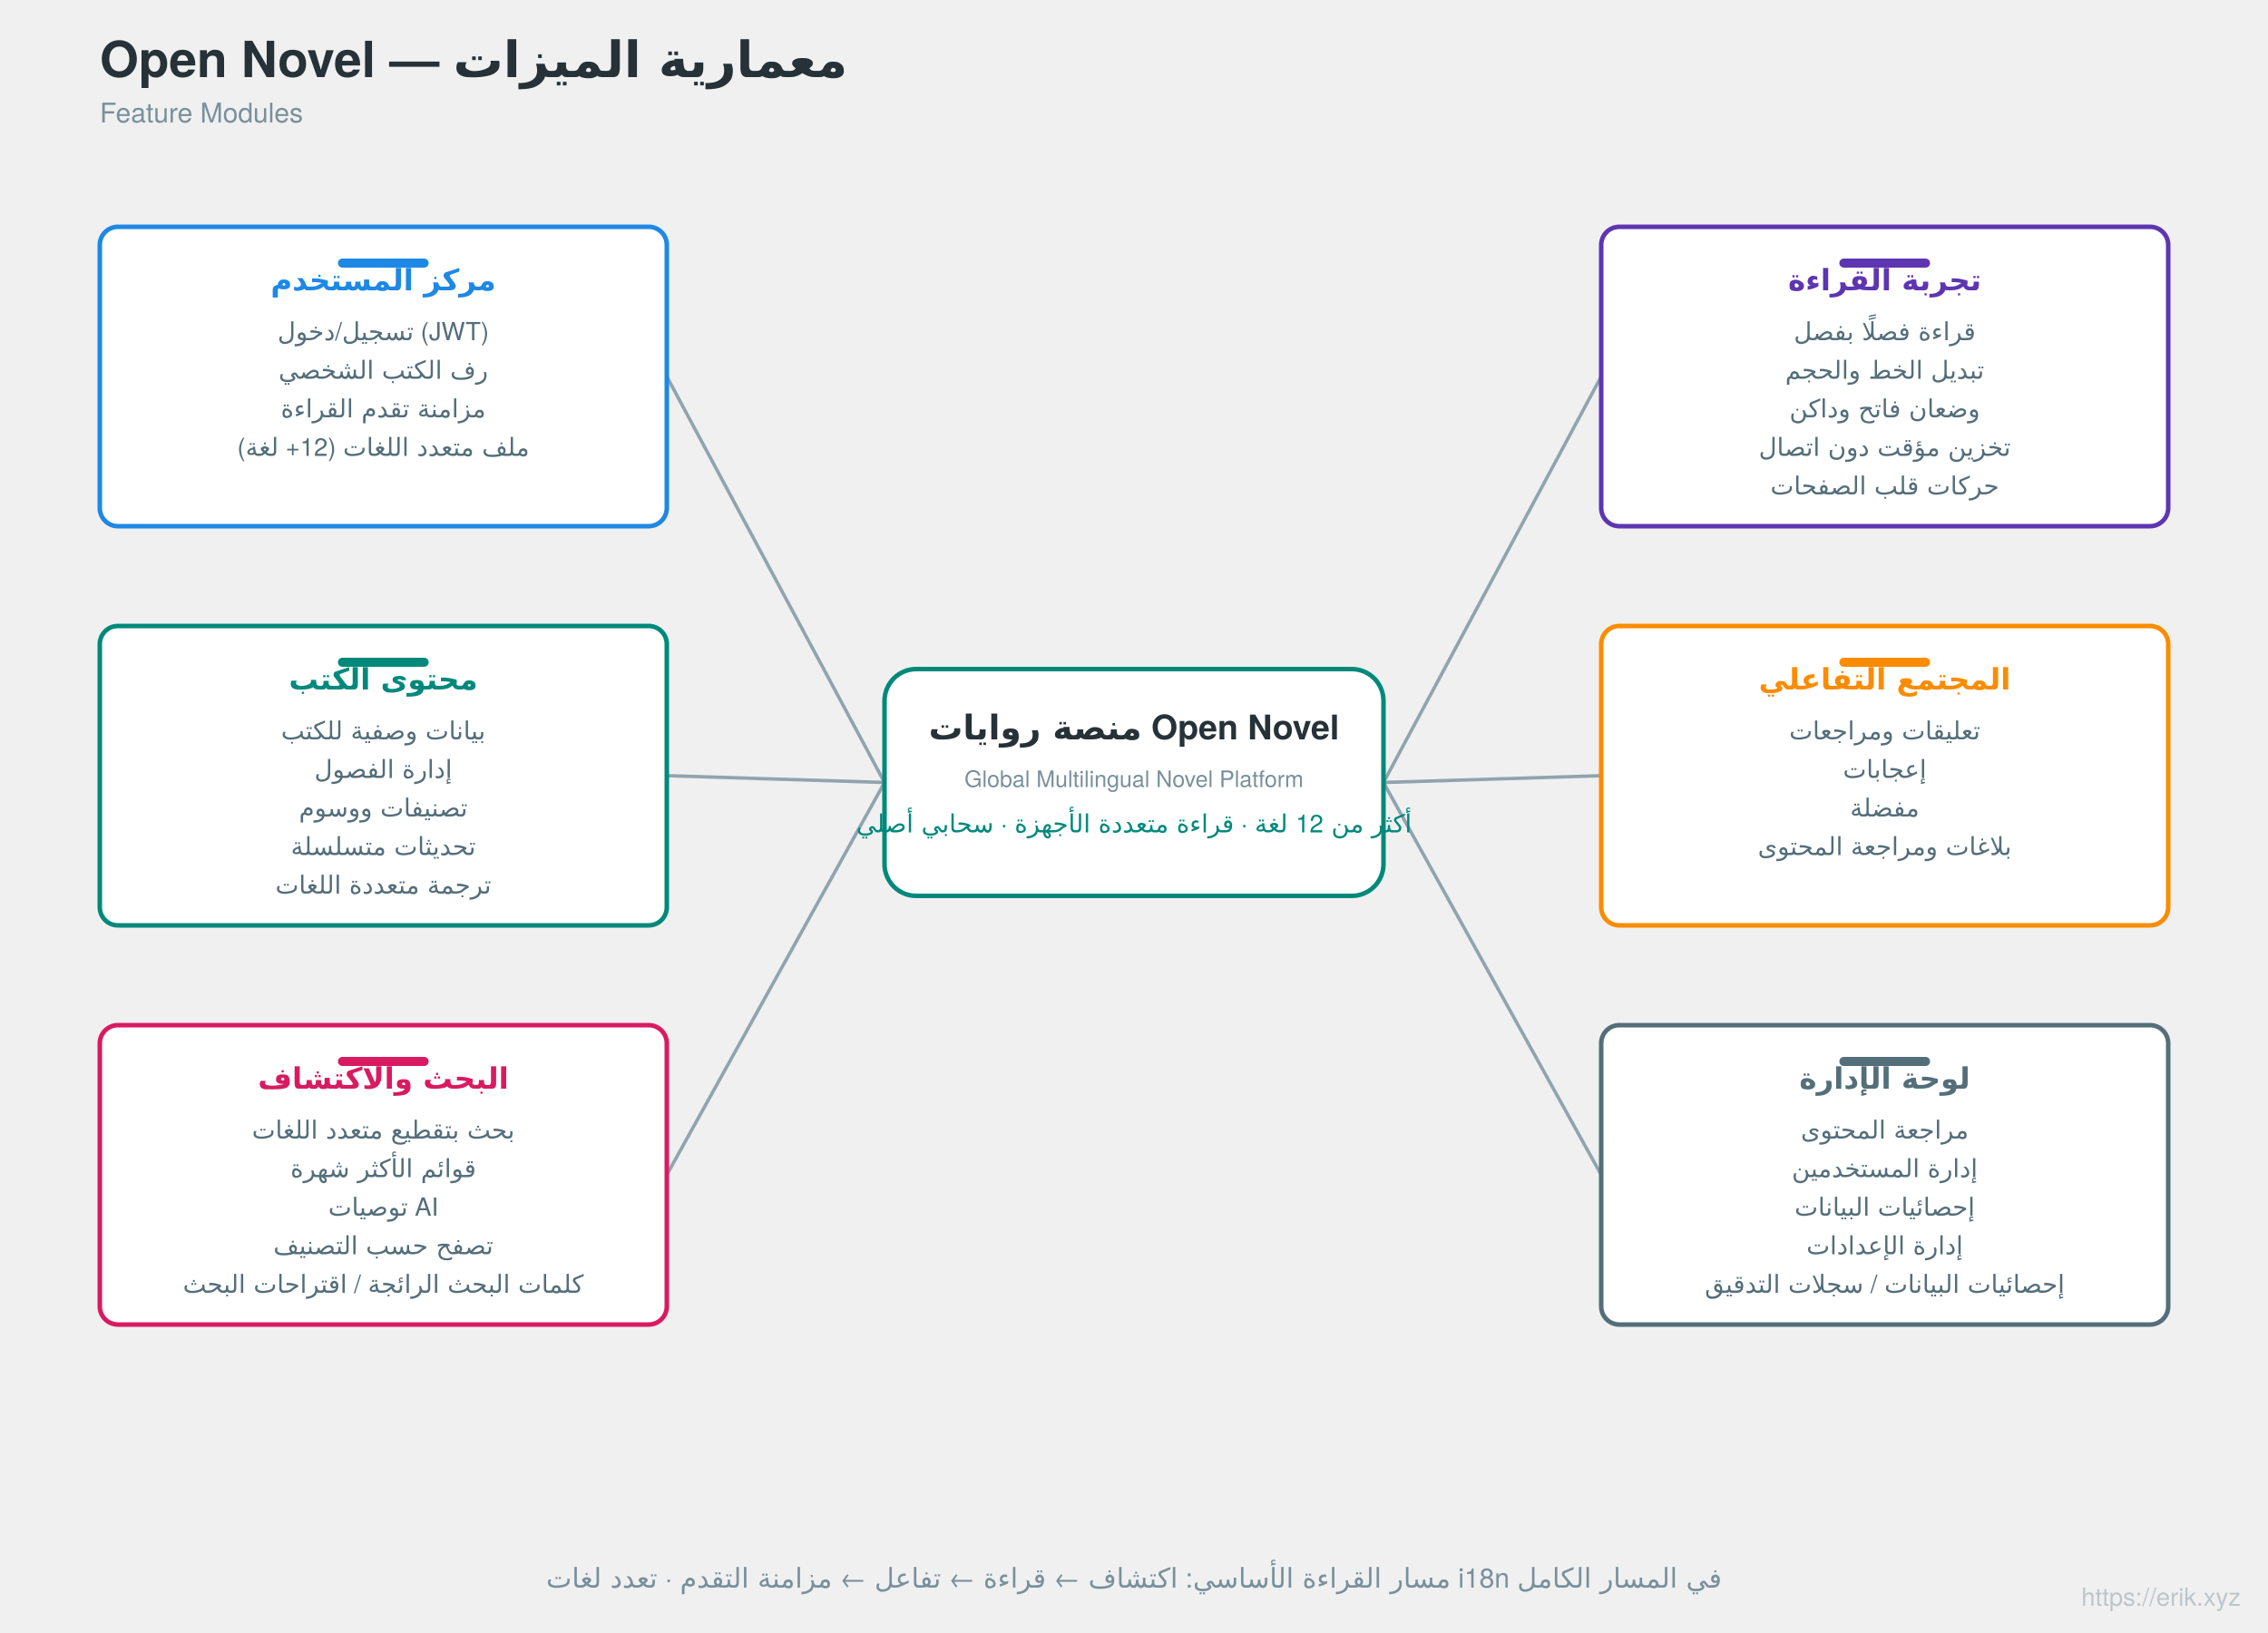
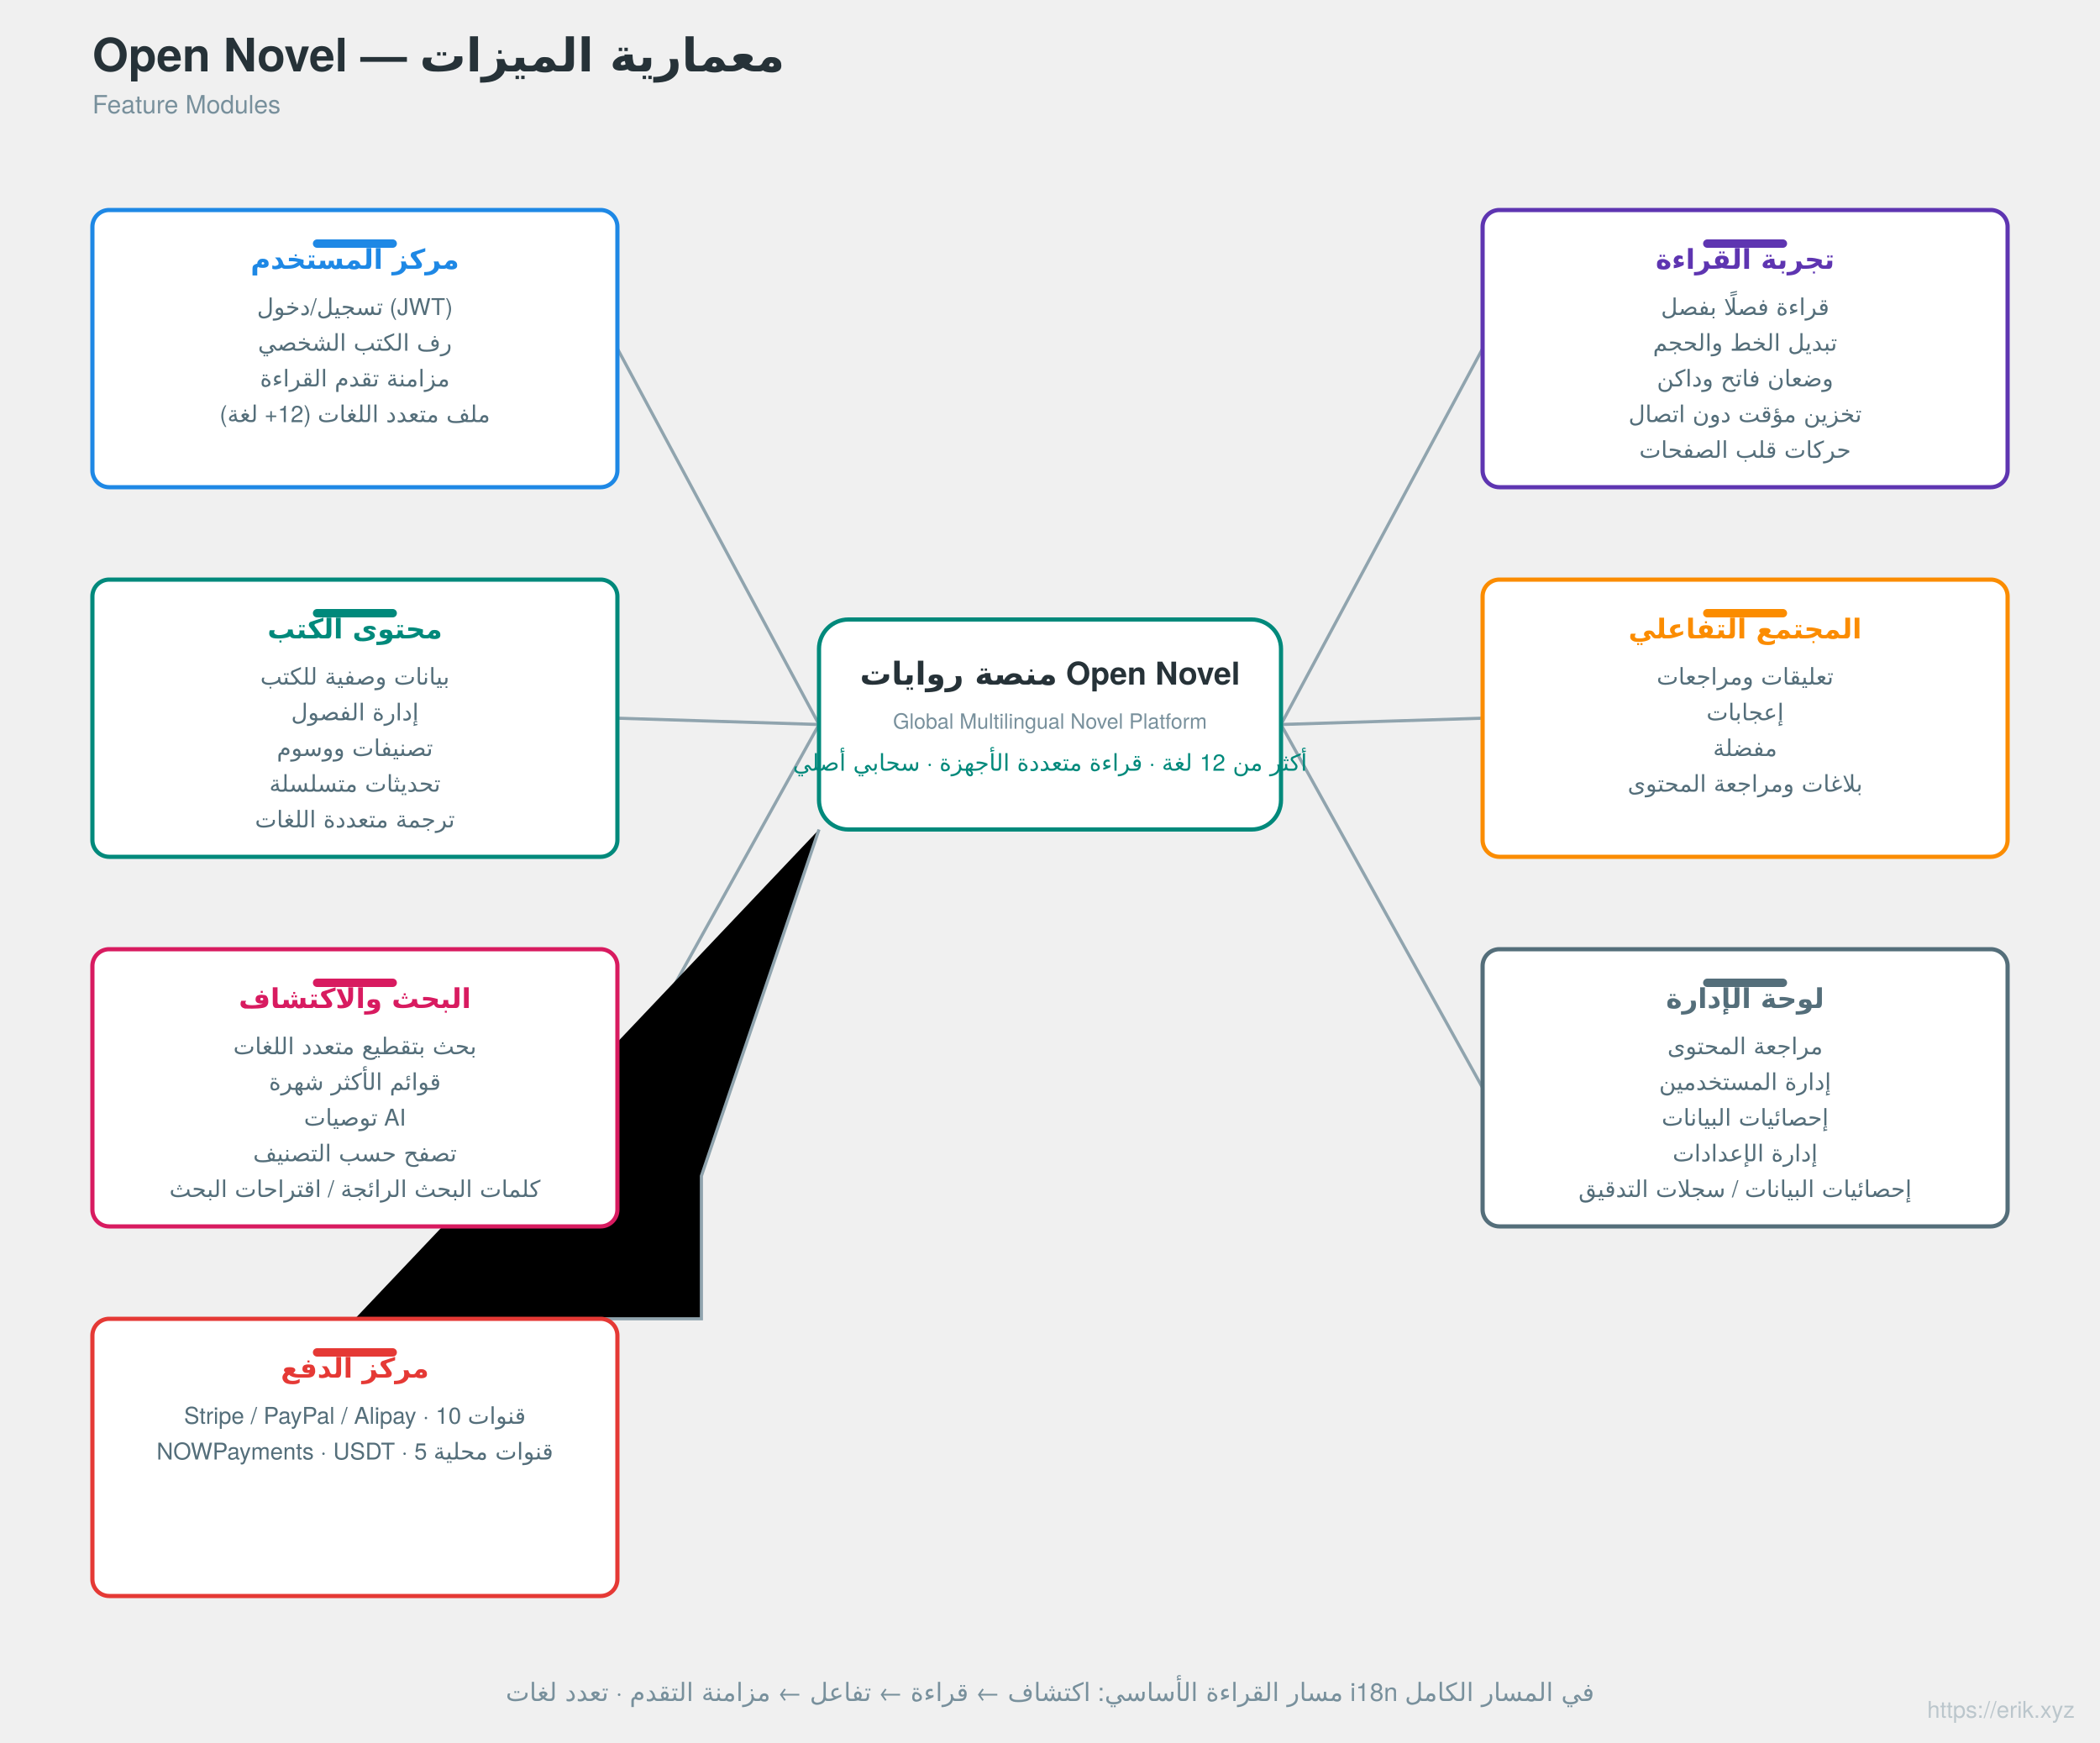
- <svg xmlns="http://www.w3.org/2000/svg" width="1000" height="720" viewBox="0 0 1000 720" font-family="'PingFang SC','Microsoft YaHei','Helvetica Neue',sans-serif">
+ <svg xmlns="http://www.w3.org/2000/svg" width="1000" height="830" viewBox="0 0 1000 830" font-family="'PingFang SC','Microsoft YaHei','Helvetica Neue',sans-serif">
  <text x="44" y="34" font-size="22" font-weight="700" fill="#263238">Open Novel — معمارية الميزات</text>
  <text x="44" y="54" font-size="12" fill="#78909c">Feature Modules</text>
  <g stroke="#90a4ae" stroke-width="1.5">
    <line x1="390" y1="345" x2="294" y2="166" />
    <line x1="390" y1="345" x2="294" y2="342" />
    <line x1="390" y1="345" x2="294" y2="518" />
    <line x1="610" y1="345" x2="706" y2="166" />
    <line x1="610" y1="345" x2="706" y2="342" />
    <line x1="610" y1="345" x2="706" y2="518" />
+     <polyline points="390,395 334,560 334,628 169,628" />
  </g>
  <g>
    <rect x="390" y="295" width="220" height="100" rx="14" fill="#ffffff" stroke="#00897b" stroke-width="2" />
    <text x="500" y="326" font-size="15" font-weight="700" fill="#263238" text-anchor="middle">منصة روايات Open Novel</text>
    <text x="500" y="347" font-size="10" fill="#78909c" text-anchor="middle">Global Multilingual Novel Platform</text>
    <text x="500" y="367" font-size="11" fill="#00897b" text-anchor="middle">أكثر من 12 لغة · قراءة متعددة الأجهزة · سحابي أصلي</text>
  </g>
  <g>
    <rect x="44" y="100" width="250" height="132" rx="8" fill="#ffffff" stroke="#1e88e5" stroke-width="2" />
    <rect x="149" y="114" width="40" height="4" rx="2" fill="#1e88e5" />
    <text x="169" y="128" font-size="13" font-weight="700" fill="#1e88e5" text-anchor="middle">مركز المستخدم</text>
    <text x="169" y="150" font-size="11" fill="#546e7a" text-anchor="middle">تسجيل/دخول (JWT)</text>
    <text x="169" y="167" font-size="11" fill="#546e7a" text-anchor="middle">رف الكتب الشخصي</text>
    <text x="169" y="184" font-size="11" fill="#546e7a" text-anchor="middle">مزامنة تقدم القراءة</text>
    <text x="169" y="201" font-size="11" fill="#546e7a" text-anchor="middle">ملف متعدد اللغات (12+ لغة)</text>
  </g>
  <g>
    <rect x="706" y="100" width="250" height="132" rx="8" fill="#ffffff" stroke="#5e35b1" stroke-width="2" />
    <rect x="811" y="114" width="40" height="4" rx="2" fill="#5e35b1" />
    <text x="831" y="128" font-size="13" font-weight="700" fill="#5e35b1" text-anchor="middle">تجربة القراءة</text>
    <text x="831" y="150" font-size="11" fill="#546e7a" text-anchor="middle">قراءة فصلًا بفصل</text>
    <text x="831" y="167" font-size="11" fill="#546e7a" text-anchor="middle">تبديل الخط والحجم</text>
    <text x="831" y="184" font-size="11" fill="#546e7a" text-anchor="middle">وضعان فاتح وداكن</text>
    <text x="831" y="201" font-size="11" fill="#546e7a" text-anchor="middle">تخزين مؤقت دون اتصال</text>
    <text x="831" y="218" font-size="11" fill="#546e7a" text-anchor="middle">حركات قلب الصفحات</text>
  </g>
  <g>
    <rect x="44" y="276" width="250" height="132" rx="8" fill="#ffffff" stroke="#00897b" stroke-width="2" />
    <rect x="149" y="290" width="40" height="4" rx="2" fill="#00897b" />
    <text x="169" y="304" font-size="13" font-weight="700" fill="#00897b" text-anchor="middle">محتوى الكتب</text>
    <text x="169" y="326" font-size="11" fill="#546e7a" text-anchor="middle">بيانات وصفية للكتب</text>
    <text x="169" y="343" font-size="11" fill="#546e7a" text-anchor="middle">إدارة الفصول</text>
    <text x="169" y="360" font-size="11" fill="#546e7a" text-anchor="middle">تصنيفات ووسوم</text>
    <text x="169" y="377" font-size="11" fill="#546e7a" text-anchor="middle">تحديثات متسلسلة</text>
    <text x="169" y="394" font-size="11" fill="#546e7a" text-anchor="middle">ترجمة متعددة اللغات</text>
  </g>
  <g>
    <rect x="706" y="276" width="250" height="132" rx="8" fill="#ffffff" stroke="#fb8c00" stroke-width="2" />
    <rect x="811" y="290" width="40" height="4" rx="2" fill="#fb8c00" />
    <text x="831" y="304" font-size="13" font-weight="700" fill="#fb8c00" text-anchor="middle">المجتمع التفاعلي</text>
    <text x="831" y="326" font-size="11" fill="#546e7a" text-anchor="middle">تعليقات ومراجعات</text>
    <text x="831" y="343" font-size="11" fill="#546e7a" text-anchor="middle">إعجابات</text>
    <text x="831" y="360" font-size="11" fill="#546e7a" text-anchor="middle">مفضلة</text>
    <text x="831" y="377" font-size="11" fill="#546e7a" text-anchor="middle">بلاغات ومراجعة المحتوى</text>
  </g>
  <g>
    <rect x="44" y="452" width="250" height="132" rx="8" fill="#ffffff" stroke="#d81b60" stroke-width="2" />
    <rect x="149" y="466" width="40" height="4" rx="2" fill="#d81b60" />
    <text x="169" y="480" font-size="13" font-weight="700" fill="#d81b60" text-anchor="middle">البحث والاكتشاف</text>
    <text x="169" y="502" font-size="11" fill="#546e7a" text-anchor="middle">بحث بتقطيع متعدد اللغات</text>
    <text x="169" y="519" font-size="11" fill="#546e7a" text-anchor="middle">قوائم الأكثر شهرة</text>
    <text x="169" y="536" font-size="11" fill="#546e7a" text-anchor="middle">توصيات AI</text>
    <text x="169" y="553" font-size="11" fill="#546e7a" text-anchor="middle">تصفح حسب التصنيف</text>
    <text x="169" y="570" font-size="11" fill="#546e7a" text-anchor="middle">كلمات البحث الرائجة / اقتراحات البحث</text>
  </g>
  <g>
    <rect x="706" y="452" width="250" height="132" rx="8" fill="#ffffff" stroke="#546e7a" stroke-width="2" />
    <rect x="811" y="466" width="40" height="4" rx="2" fill="#546e7a" />
    <text x="831" y="480" font-size="13" font-weight="700" fill="#546e7a" text-anchor="middle">لوحة الإدارة</text>
    <text x="831" y="502" font-size="11" fill="#546e7a" text-anchor="middle">مراجعة المحتوى</text>
    <text x="831" y="519" font-size="11" fill="#546e7a" text-anchor="middle">إدارة المستخدمين</text>
    <text x="831" y="536" font-size="11" fill="#546e7a" text-anchor="middle">إحصائيات البيانات</text>
    <text x="831" y="553" font-size="11" fill="#546e7a" text-anchor="middle">إدارة الإعدادات</text>
    <text x="831" y="570" font-size="11" fill="#546e7a" text-anchor="middle">إحصائيات البيانات / سجلات التدقيق</text>
  </g>
-   <text x="500" y="700" font-size="12" fill="#78909c" text-anchor="middle">مسار القراءة الأساسي: اكتشاف ← قراءة ← تفاعل ← مزامنة التقدم · تعدد لغات i18n في المسار الكامل</text>
-   <text x="988" y="708" font-size="11" fill="#90a4ae" opacity="0.55" text-anchor="end">https://erik.xyz</text>
+   <g>
+     <rect x="44" y="628" width="250" height="132" rx="8" fill="#ffffff" stroke="#e53935" stroke-width="2" />
+     <rect x="149" y="642" width="40" height="4" rx="2" fill="#e53935" />
+     <text x="169" y="656" font-size="13" font-weight="700" fill="#e53935" text-anchor="middle">مركز الدفع</text>
+     <text x="169" y="678" font-size="11" fill="#546e7a" text-anchor="middle">Stripe / PayPal / Alipay · 10 قنوات</text>
+     <text x="169" y="695" font-size="11" fill="#546e7a" text-anchor="middle">NOWPayments · USDT · 5 قنوات محلية</text>
+   </g>
+   <text x="500" y="810" font-size="12" fill="#78909c" text-anchor="middle">مسار القراءة الأساسي: اكتشاف ← قراءة ← تفاعل ← مزامنة التقدم · تعدد لغات i18n في المسار الكامل</text>
+   <text x="988" y="818" font-size="11" fill="#90a4ae" opacity="0.55" text-anchor="end">https://erik.xyz</text>
</svg>
